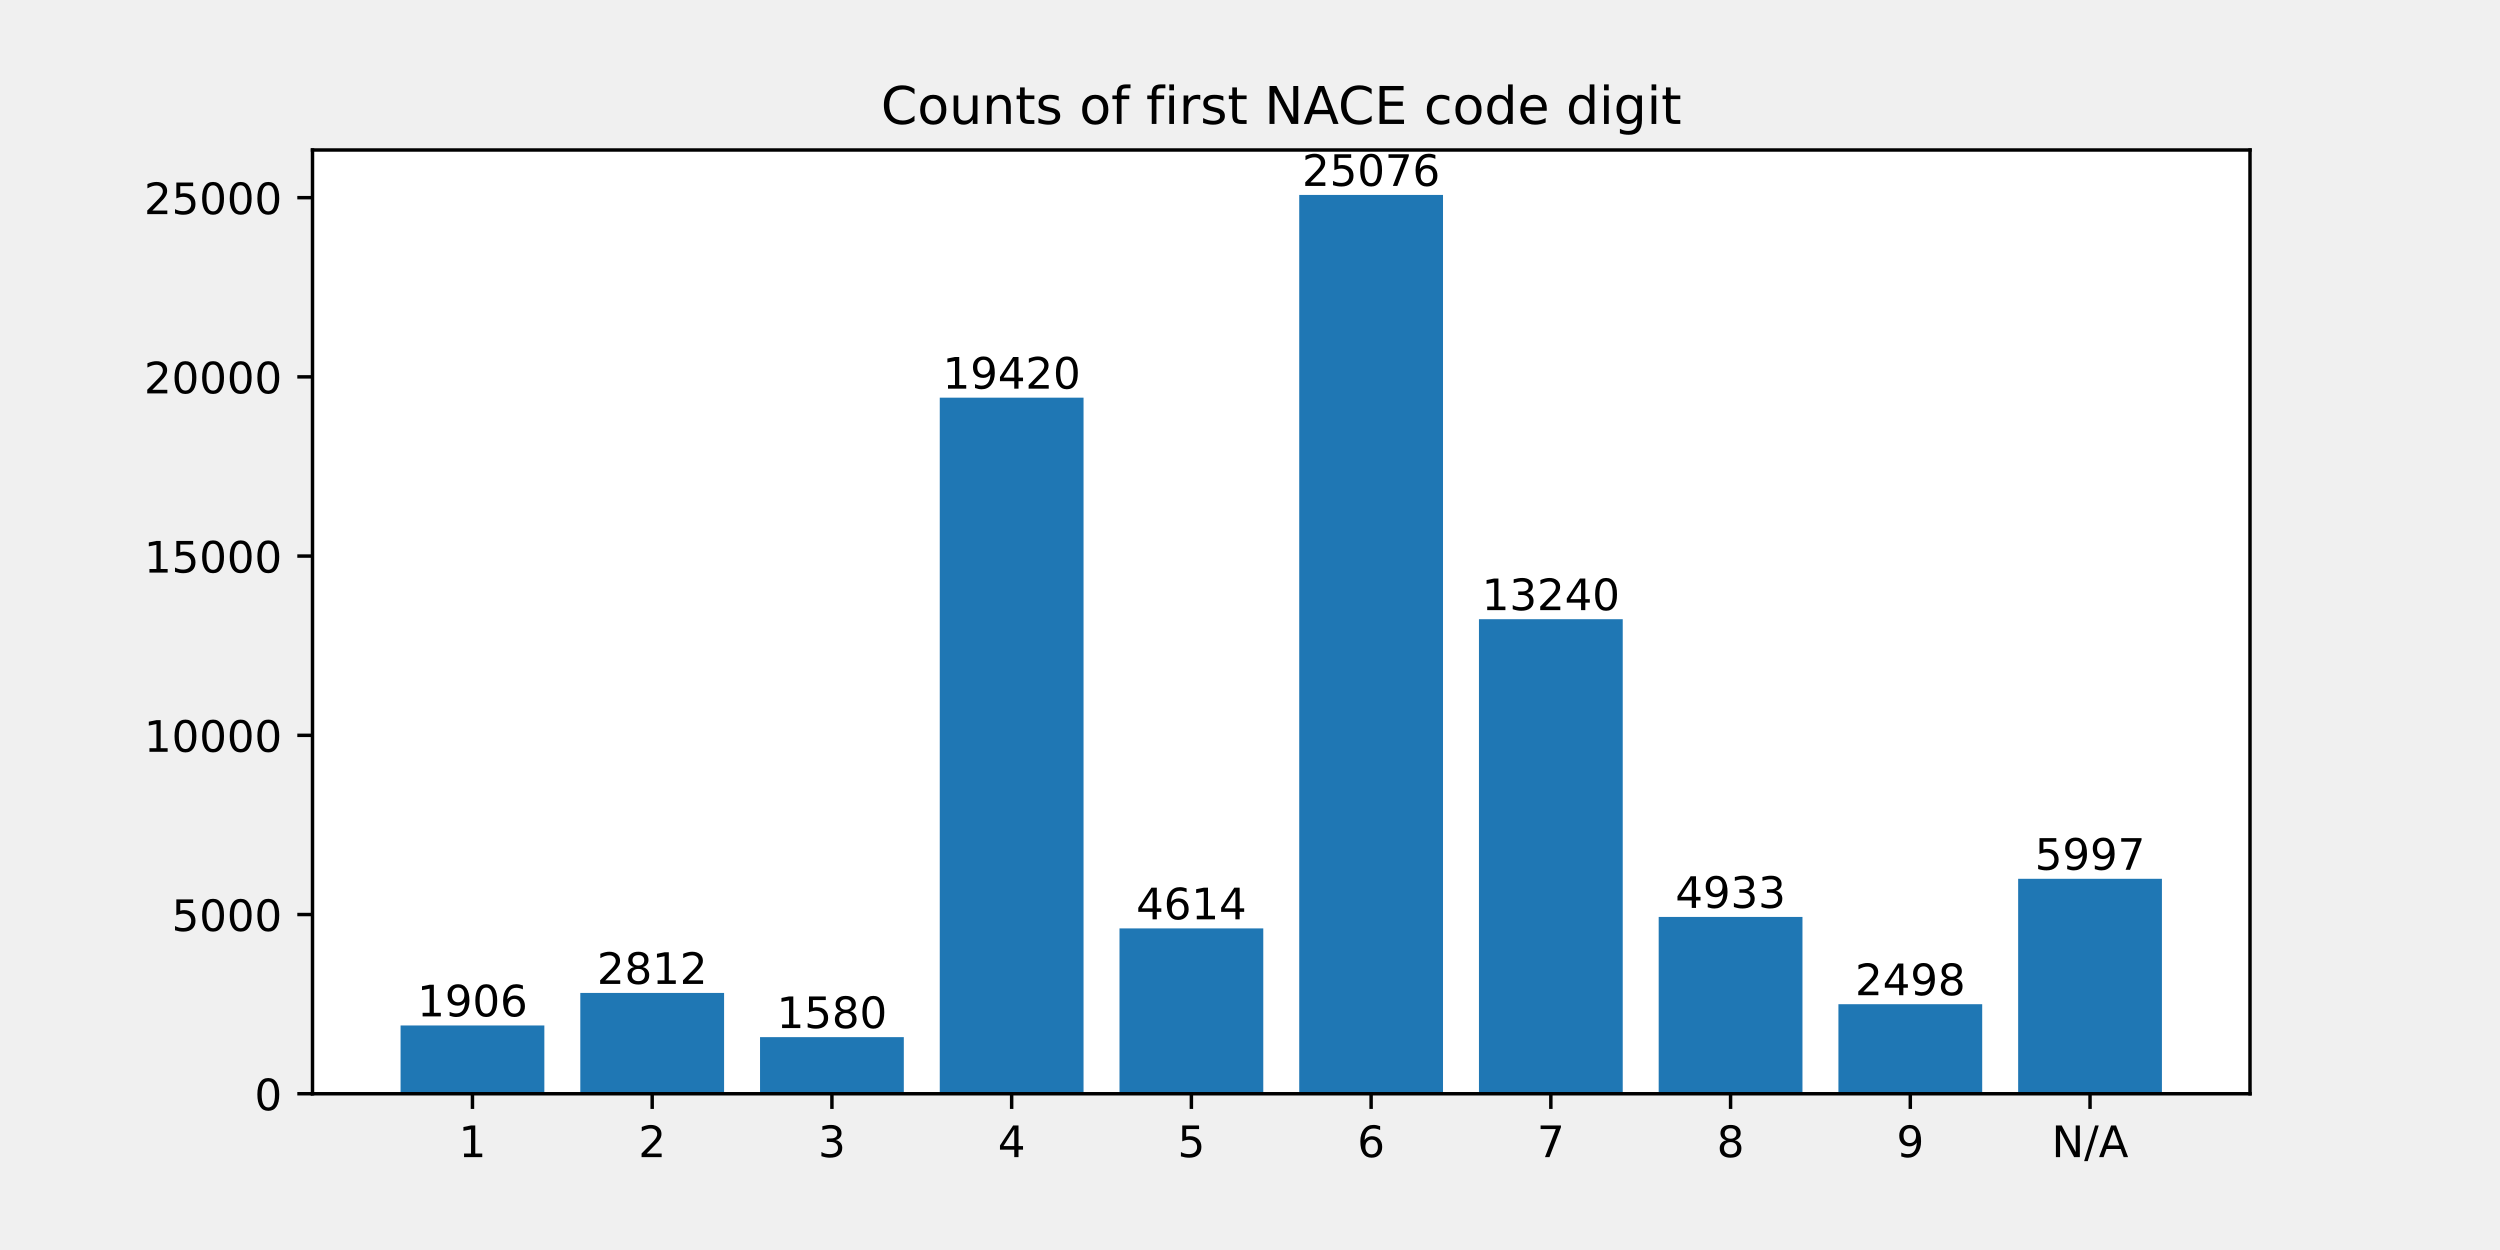
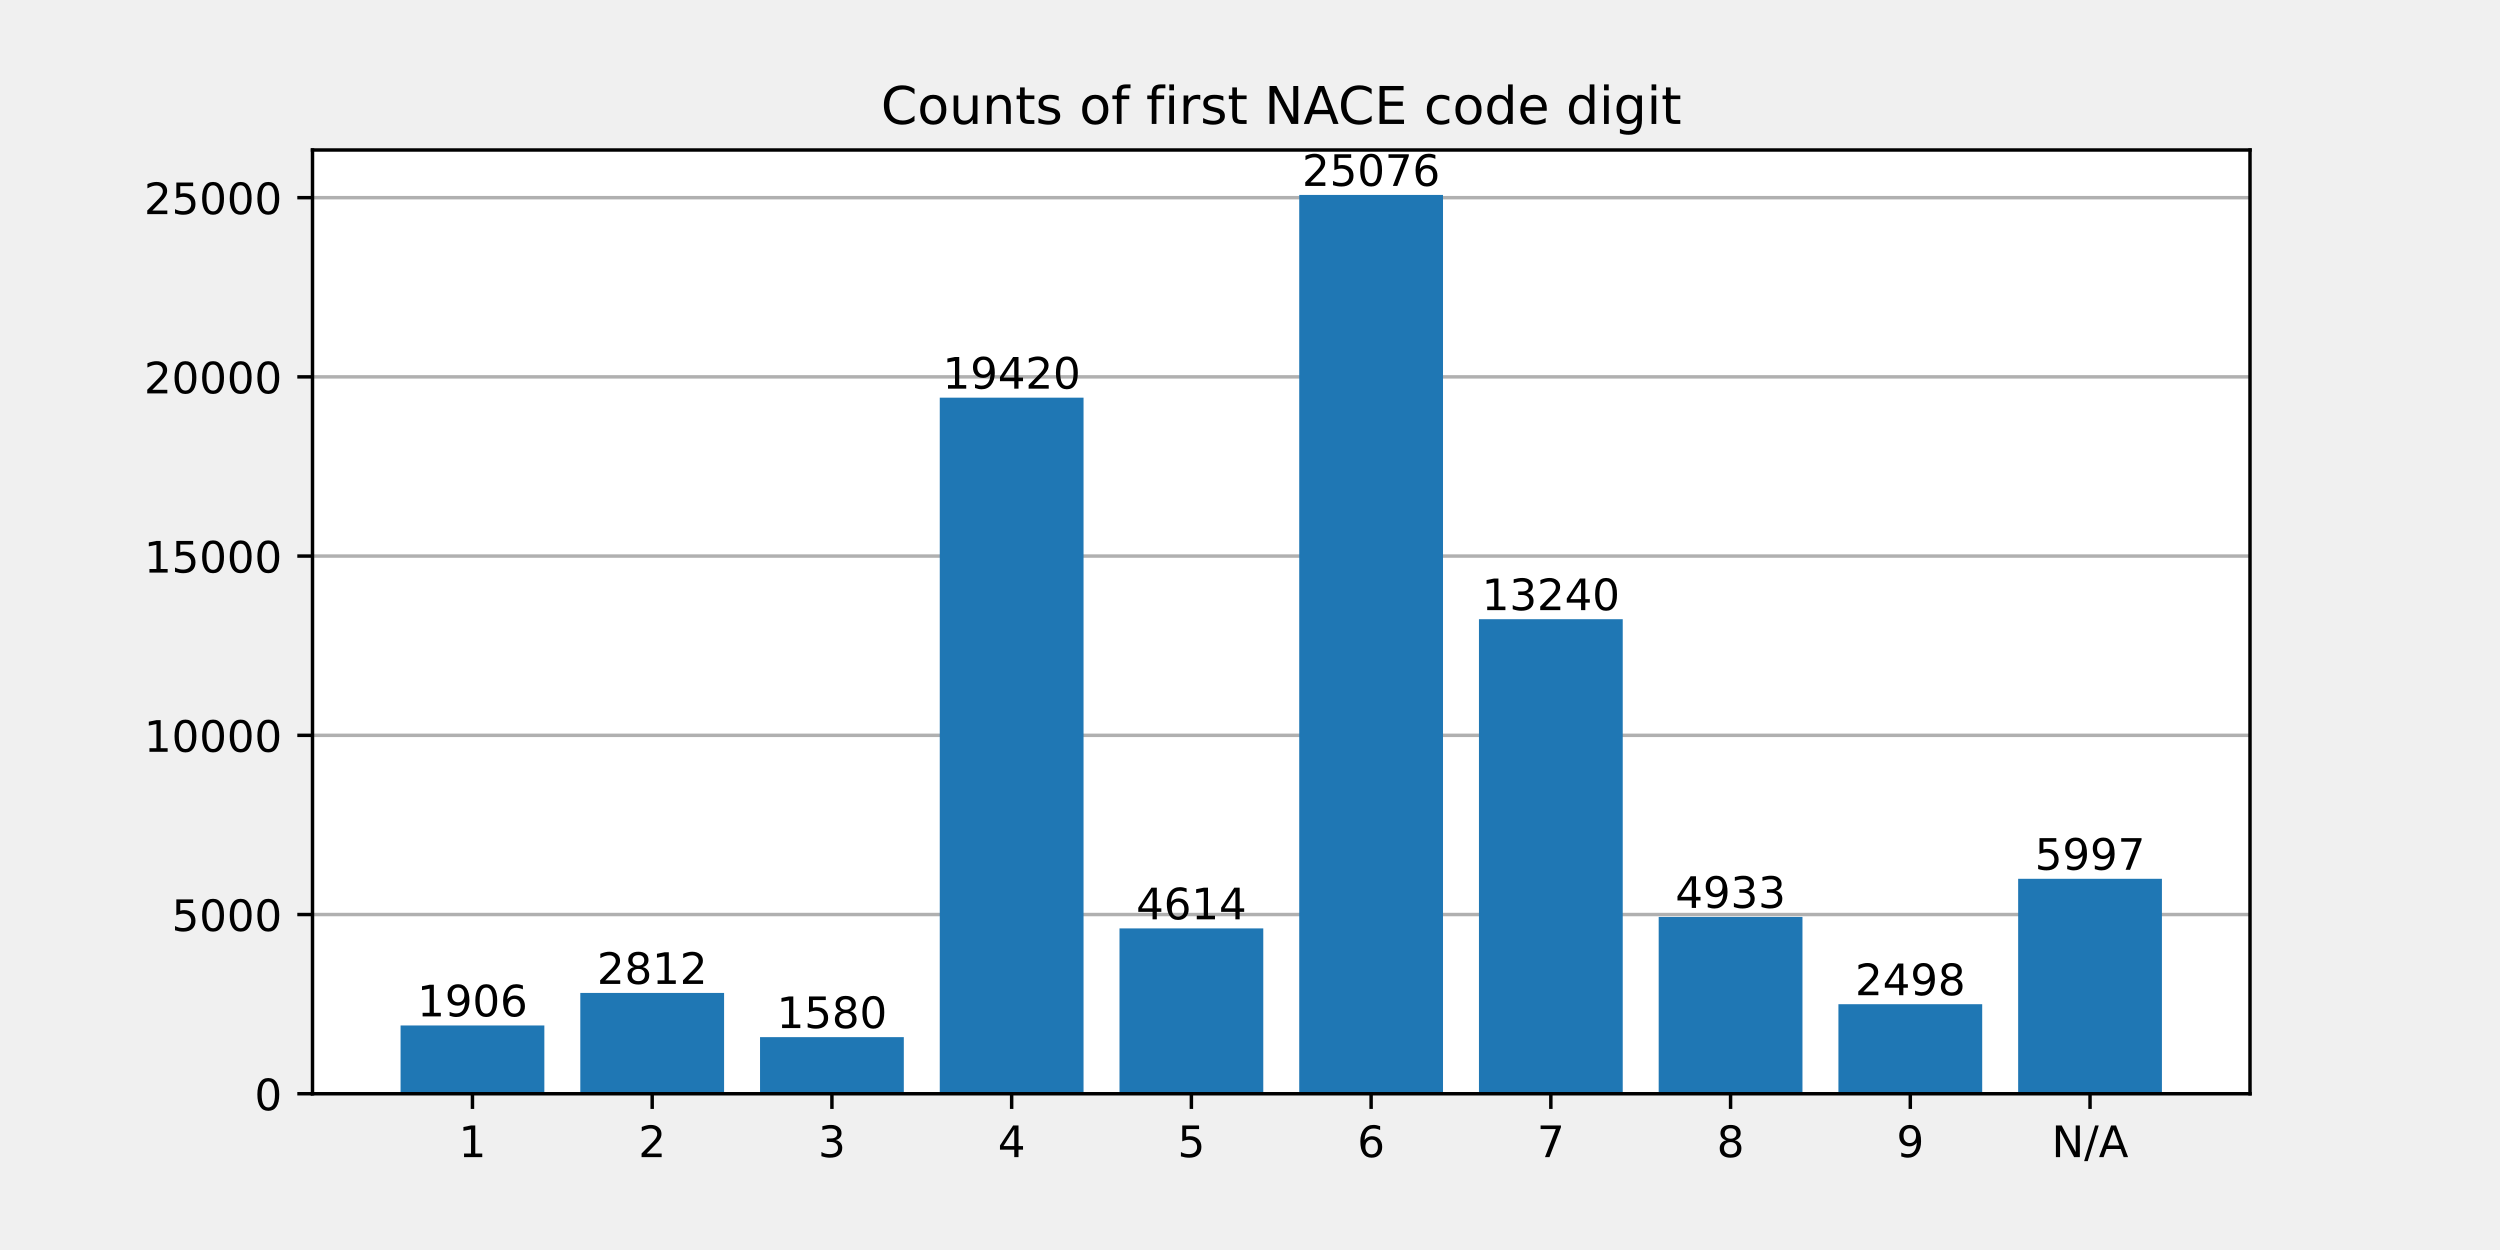
<svg xmlns="http://www.w3.org/2000/svg" xmlns:xlink="http://www.w3.org/1999/xlink" height="288pt" version="1.1" viewBox="0 0 576 288" width="576pt">
  <defs>
    <style type="text/css">*{stroke-linecap:butt;stroke-linejoin:round;}</style>
  </defs>
  <g id="figure_1">
    <g id="patch_1">
      <path d="M 0 288  L 576 288  L 576 0  L 0 0  z " style="fill:none;" />
    </g>
    <g id="axes_1">
      <g id="patch_2">
        <path d="M 72 252  L 518.4 252  L 518.4 34.56  L 72 34.56  z " style="fill:#ffffff;" />
      </g>
-       <g id="patch_3">
-         <path clip-path="url(#pb79d57e930)" d="M 92.291 252  L 125.419 252  L 125.419 236.26  L 92.291 236.26  z " style="fill:#1f77b4;" />
-       </g>
-       <g id="patch_4">
-         <path clip-path="url(#pb79d57e930)" d="M 133.701 252  L 166.829 252  L 166.829 228.778  L 133.701 228.778  z " style="fill:#1f77b4;" />
-       </g>
-       <g id="patch_5">
-         <path clip-path="url(#pb79d57e930)" d="M 175.111 252  L 208.239 252  L 208.239 238.952  L 175.111 238.952  z " style="fill:#1f77b4;" />
-       </g>
-       <g id="patch_6">
-         <path clip-path="url(#pb79d57e930)" d="M 216.521 252  L 249.649 252  L 249.649 91.623  L 216.521 91.623  z " style="fill:#1f77b4;" />
-       </g>
-       <g id="patch_7">
-         <path clip-path="url(#pb79d57e930)" d="M 257.931 252  L 291.059 252  L 291.059 213.896  L 257.931 213.896  z " style="fill:#1f77b4;" />
-       </g>
-       <g id="patch_8">
-         <path clip-path="url(#pb79d57e930)" d="M 299.341 252  L 332.469 252  L 332.469 44.914  L 299.341 44.914  z " style="fill:#1f77b4;" />
-       </g>
-       <g id="patch_9">
-         <path clip-path="url(#pb79d57e930)" d="M 340.751 252  L 373.879 252  L 373.879 142.66  L 340.751 142.66  z " style="fill:#1f77b4;" />
-       </g>
-       <g id="patch_10">
-         <path clip-path="url(#pb79d57e930)" d="M 382.161 252  L 415.289 252  L 415.289 211.262  L 382.161 211.262  z " style="fill:#1f77b4;" />
-       </g>
-       <g id="patch_11">
-         <path clip-path="url(#pb79d57e930)" d="M 423.571 252  L 456.699 252  L 456.699 231.371  L 423.571 231.371  z " style="fill:#1f77b4;" />
-       </g>
-       <g id="patch_12">
-         <path clip-path="url(#pb79d57e930)" d="M 464.981 252  L 498.109 252  L 498.109 202.475  L 464.981 202.475  z " style="fill:#1f77b4;" />
-       </g>
      <g id="matplotlib.axis_1">
        <g id="xtick_1">
          <g id="line2d_1">
            <defs>
-               <path d="M 0 0  L 0 3.5  " id="m681bce1849" style="stroke:#000000;stroke-width:0.8;" />
+               <path d="M 0 0  L 0 3.5  " id="m0a26e22818" style="stroke:#000000;stroke-width:0.8;" />
            </defs>
            <g>
-               <use style="stroke:#000000;stroke-width:0.8;" x="108.855" xlink:href="#m681bce1849" y="252" />
+               <use style="stroke:#000000;stroke-width:0.8;" x="108.855" xlink:href="#m0a26e22818" y="252" />
            </g>
          </g>
          <g id="text_1">
            <g transform="translate(105.6737 266.5984)scale(0.1 -0.1)">
              <defs>
                <path d="M 794 531  L 1825 531  L 1825 4091  L 703 3866  L 703 4441  L 1819 4666  L 2450 4666  L 2450 531  L 3481 531  L 3481 0  L 794 0  L 794 531  z " id="DejaVuSans-31" transform="scale(0.015625)" />
              </defs>
              <use xlink:href="#DejaVuSans-31" />
            </g>
          </g>
        </g>
        <g id="xtick_2">
          <g id="line2d_2">
            <g>
-               <use style="stroke:#000000;stroke-width:0.8;" x="150.265" xlink:href="#m681bce1849" y="252" />
+               <use style="stroke:#000000;stroke-width:0.8;" x="150.265" xlink:href="#m0a26e22818" y="252" />
            </g>
          </g>
          <g id="text_2">
            <g transform="translate(147.0837 266.5984)scale(0.1 -0.1)">
              <defs>
                <path d="M 1228 531  L 3431 531  L 3431 0  L 469 0  L 469 531  Q 828 903 1448 1529  Q 2069 2156 2228 2338  Q 2531 2678 2651 2914  Q 2772 3150 2772 3378  Q 2772 3750 2511 3984  Q 2250 4219 1831 4219  Q 1534 4219 1204 4116  Q 875 4013 500 3803  L 500 4441  Q 881 4594 1212 4672  Q 1544 4750 1819 4750  Q 2544 4750 2975 4387  Q 3406 4025 3406 3419  Q 3406 3131 3298 2873  Q 3191 2616 2906 2266  Q 2828 2175 2409 1742  Q 1991 1309 1228 531  z " id="DejaVuSans-32" transform="scale(0.015625)" />
              </defs>
              <use xlink:href="#DejaVuSans-32" />
            </g>
          </g>
        </g>
        <g id="xtick_3">
          <g id="line2d_3">
            <g>
-               <use style="stroke:#000000;stroke-width:0.8;" x="191.675" xlink:href="#m681bce1849" y="252" />
+               <use style="stroke:#000000;stroke-width:0.8;" x="191.675" xlink:href="#m0a26e22818" y="252" />
            </g>
          </g>
          <g id="text_3">
            <g transform="translate(188.4937 266.5984)scale(0.1 -0.1)">
              <defs>
                <path d="M 2597 2516  Q 3050 2419 3304 2112  Q 3559 1806 3559 1356  Q 3559 666 3084 287  Q 2609 -91 1734 -91  Q 1441 -91 1130 -33  Q 819 25 488 141  L 488 750  Q 750 597 1062 519  Q 1375 441 1716 441  Q 2309 441 2620 675  Q 2931 909 2931 1356  Q 2931 1769 2642 2001  Q 2353 2234 1838 2234  L 1294 2234  L 1294 2753  L 1863 2753  Q 2328 2753 2575 2939  Q 2822 3125 2822 3475  Q 2822 3834 2567 4026  Q 2313 4219 1838 4219  Q 1578 4219 1281 4162  Q 984 4106 628 3988  L 628 4550  Q 988 4650 1302 4700  Q 1616 4750 1894 4750  Q 2613 4750 3031 4423  Q 3450 4097 3450 3541  Q 3450 3153 3228 2886  Q 3006 2619 2597 2516  z " id="DejaVuSans-33" transform="scale(0.015625)" />
              </defs>
              <use xlink:href="#DejaVuSans-33" />
            </g>
          </g>
        </g>
        <g id="xtick_4">
          <g id="line2d_4">
            <g>
-               <use style="stroke:#000000;stroke-width:0.8;" x="233.085" xlink:href="#m681bce1849" y="252" />
+               <use style="stroke:#000000;stroke-width:0.8;" x="233.085" xlink:href="#m0a26e22818" y="252" />
            </g>
          </g>
          <g id="text_4">
            <g transform="translate(229.9037 266.5984)scale(0.1 -0.1)">
              <defs>
                <path d="M 2419 4116  L 825 1625  L 2419 1625  L 2419 4116  z M 2253 4666  L 3047 4666  L 3047 1625  L 3713 1625  L 3713 1100  L 3047 1100  L 3047 0  L 2419 0  L 2419 1100  L 313 1100  L 313 1709  L 2253 4666  z " id="DejaVuSans-34" transform="scale(0.015625)" />
              </defs>
              <use xlink:href="#DejaVuSans-34" />
            </g>
          </g>
        </g>
        <g id="xtick_5">
          <g id="line2d_5">
            <g>
-               <use style="stroke:#000000;stroke-width:0.8;" x="274.495" xlink:href="#m681bce1849" y="252" />
+               <use style="stroke:#000000;stroke-width:0.8;" x="274.495" xlink:href="#m0a26e22818" y="252" />
            </g>
          </g>
          <g id="text_5">
            <g transform="translate(271.3137 266.5984)scale(0.1 -0.1)">
              <defs>
                <path d="M 691 4666  L 3169 4666  L 3169 4134  L 1269 4134  L 1269 2991  Q 1406 3038 1543 3061  Q 1681 3084 1819 3084  Q 2600 3084 3056 2656  Q 3513 2228 3513 1497  Q 3513 744 3044 326  Q 2575 -91 1722 -91  Q 1428 -91 1123 -41  Q 819 9 494 109  L 494 744  Q 775 591 1075 516  Q 1375 441 1709 441  Q 2250 441 2565 725  Q 2881 1009 2881 1497  Q 2881 1984 2565 2268  Q 2250 2553 1709 2553  Q 1456 2553 1204 2497  Q 953 2441 691 2322  L 691 4666  z " id="DejaVuSans-35" transform="scale(0.015625)" />
              </defs>
              <use xlink:href="#DejaVuSans-35" />
            </g>
          </g>
        </g>
        <g id="xtick_6">
          <g id="line2d_6">
            <g>
-               <use style="stroke:#000000;stroke-width:0.8;" x="315.905" xlink:href="#m681bce1849" y="252" />
+               <use style="stroke:#000000;stroke-width:0.8;" x="315.905" xlink:href="#m0a26e22818" y="252" />
            </g>
          </g>
          <g id="text_6">
            <g transform="translate(312.7238 266.5984)scale(0.1 -0.1)">
              <defs>
                <path d="M 2113 2584  Q 1688 2584 1439 2293  Q 1191 2003 1191 1497  Q 1191 994 1439 701  Q 1688 409 2113 409  Q 2538 409 2786 701  Q 3034 994 3034 1497  Q 3034 2003 2786 2293  Q 2538 2584 2113 2584  z M 3366 4563  L 3366 3988  Q 3128 4100 2886 4159  Q 2644 4219 2406 4219  Q 1781 4219 1451 3797  Q 1122 3375 1075 2522  Q 1259 2794 1537 2939  Q 1816 3084 2150 3084  Q 2853 3084 3261 2657  Q 3669 2231 3669 1497  Q 3669 778 3244 343  Q 2819 -91 2113 -91  Q 1303 -91 875 529  Q 447 1150 447 2328  Q 447 3434 972 4092  Q 1497 4750 2381 4750  Q 2619 4750 2861 4703  Q 3103 4656 3366 4563  z " id="DejaVuSans-36" transform="scale(0.015625)" />
              </defs>
              <use xlink:href="#DejaVuSans-36" />
            </g>
          </g>
        </g>
        <g id="xtick_7">
          <g id="line2d_7">
            <g>
-               <use style="stroke:#000000;stroke-width:0.8;" x="357.315" xlink:href="#m681bce1849" y="252" />
+               <use style="stroke:#000000;stroke-width:0.8;" x="357.315" xlink:href="#m0a26e22818" y="252" />
            </g>
          </g>
          <g id="text_7">
            <g transform="translate(354.1338 266.5984)scale(0.1 -0.1)">
              <defs>
                <path d="M 525 4666  L 3525 4666  L 3525 4397  L 1831 0  L 1172 0  L 2766 4134  L 525 4134  L 525 4666  z " id="DejaVuSans-37" transform="scale(0.015625)" />
              </defs>
              <use xlink:href="#DejaVuSans-37" />
            </g>
          </g>
        </g>
        <g id="xtick_8">
          <g id="line2d_8">
            <g>
-               <use style="stroke:#000000;stroke-width:0.8;" x="398.725" xlink:href="#m681bce1849" y="252" />
+               <use style="stroke:#000000;stroke-width:0.8;" x="398.725" xlink:href="#m0a26e22818" y="252" />
            </g>
          </g>
          <g id="text_8">
            <g transform="translate(395.5438 266.5984)scale(0.1 -0.1)">
              <defs>
                <path d="M 2034 2216  Q 1584 2216 1326 1975  Q 1069 1734 1069 1313  Q 1069 891 1326 650  Q 1584 409 2034 409  Q 2484 409 2743 651  Q 3003 894 3003 1313  Q 3003 1734 2745 1975  Q 2488 2216 2034 2216  z M 1403 2484  Q 997 2584 770 2862  Q 544 3141 544 3541  Q 544 4100 942 4425  Q 1341 4750 2034 4750  Q 2731 4750 3128 4425  Q 3525 4100 3525 3541  Q 3525 3141 3298 2862  Q 3072 2584 2669 2484  Q 3125 2378 3379 2068  Q 3634 1759 3634 1313  Q 3634 634 3220 271  Q 2806 -91 2034 -91  Q 1263 -91 848 271  Q 434 634 434 1313  Q 434 1759 690 2068  Q 947 2378 1403 2484  z M 1172 3481  Q 1172 3119 1398 2916  Q 1625 2713 2034 2713  Q 2441 2713 2670 2916  Q 2900 3119 2900 3481  Q 2900 3844 2670 4047  Q 2441 4250 2034 4250  Q 1625 4250 1398 4047  Q 1172 3844 1172 3481  z " id="DejaVuSans-38" transform="scale(0.015625)" />
              </defs>
              <use xlink:href="#DejaVuSans-38" />
            </g>
          </g>
        </g>
        <g id="xtick_9">
          <g id="line2d_9">
            <g>
-               <use style="stroke:#000000;stroke-width:0.8;" x="440.135" xlink:href="#m681bce1849" y="252" />
+               <use style="stroke:#000000;stroke-width:0.8;" x="440.135" xlink:href="#m0a26e22818" y="252" />
            </g>
          </g>
          <g id="text_9">
            <g transform="translate(436.9538 266.5984)scale(0.1 -0.1)">
              <defs>
                <path d="M 703 97  L 703 672  Q 941 559 1184 500  Q 1428 441 1663 441  Q 2288 441 2617 861  Q 2947 1281 2994 2138  Q 2813 1869 2534 1725  Q 2256 1581 1919 1581  Q 1219 1581 811 2004  Q 403 2428 403 3163  Q 403 3881 828 4315  Q 1253 4750 1959 4750  Q 2769 4750 3195 4129  Q 3622 3509 3622 2328  Q 3622 1225 3098 567  Q 2575 -91 1691 -91  Q 1453 -91 1209 -44  Q 966 3 703 97  z M 1959 2075  Q 2384 2075 2632 2365  Q 2881 2656 2881 3163  Q 2881 3666 2632 3958  Q 2384 4250 1959 4250  Q 1534 4250 1286 3958  Q 1038 3666 1038 3163  Q 1038 2656 1286 2365  Q 1534 2075 1959 2075  z " id="DejaVuSans-39" transform="scale(0.015625)" />
              </defs>
              <use xlink:href="#DejaVuSans-39" />
            </g>
          </g>
        </g>
        <g id="xtick_10">
          <g id="line2d_10">
            <g>
-               <use style="stroke:#000000;stroke-width:0.8;" x="481.545" xlink:href="#m681bce1849" y="252" />
+               <use style="stroke:#000000;stroke-width:0.8;" x="481.545" xlink:href="#m0a26e22818" y="252" />
            </g>
          </g>
          <g id="text_10">
            <g transform="translate(472.6998 266.5984)scale(0.1 -0.1)">
              <defs>
                <path d="M 628 4666  L 1478 4666  L 3547 763  L 3547 4666  L 4159 4666  L 4159 0  L 3309 0  L 1241 3903  L 1241 0  L 628 0  L 628 4666  z " id="DejaVuSans-4e" transform="scale(0.015625)" />
                <path d="M 1625 4666  L 2156 4666  L 531 -594  L 0 -594  L 1625 4666  z " id="DejaVuSans-2f" transform="scale(0.015625)" />
                <path d="M 2188 4044  L 1331 1722  L 3047 1722  L 2188 4044  z M 1831 4666  L 2547 4666  L 4325 0  L 3669 0  L 3244 1197  L 1141 1197  L 716 0  L 50 0  L 1831 4666  z " id="DejaVuSans-41" transform="scale(0.015625)" />
              </defs>
              <use xlink:href="#DejaVuSans-4e" />
              <use x="74.805" xlink:href="#DejaVuSans-2f" />
              <use x="108.496" xlink:href="#DejaVuSans-41" />
            </g>
          </g>
        </g>
      </g>
      <g id="matplotlib.axis_2">
        <g id="ytick_1">
          <g id="line2d_11">
+             <path clip-path="url(#pcfe6aa4c6b)" d="M 72 252  L 518.4 252  " style="fill:none;stroke:#b0b0b0;stroke-linecap:square;stroke-width:0.8;" />
+           </g>
+           <g id="line2d_12">
            <defs>
-               <path d="M 0 0  L -3.5 0  " id="me8320f91fb" style="stroke:#000000;stroke-width:0.8;" />
+               <path d="M 0 0  L -3.5 0  " id="m739f481c3b" style="stroke:#000000;stroke-width:0.8;" />
            </defs>
            <g>
-               <use style="stroke:#000000;stroke-width:0.8;" x="72" xlink:href="#me8320f91fb" y="252" />
+               <use style="stroke:#000000;stroke-width:0.8;" x="72" xlink:href="#m739f481c3b" y="252" />
            </g>
          </g>
          <g id="text_11">
            <g transform="translate(58.6375 255.7992)scale(0.1 -0.1)">
              <defs>
                <path d="M 2034 4250  Q 1547 4250 1301 3770  Q 1056 3291 1056 2328  Q 1056 1369 1301 889  Q 1547 409 2034 409  Q 2525 409 2770 889  Q 3016 1369 3016 2328  Q 3016 3291 2770 3770  Q 2525 4250 2034 4250  z M 2034 4750  Q 2819 4750 3233 4129  Q 3647 3509 3647 2328  Q 3647 1150 3233 529  Q 2819 -91 2034 -91  Q 1250 -91 836 529  Q 422 1150 422 2328  Q 422 3509 836 4129  Q 1250 4750 2034 4750  z " id="DejaVuSans-30" transform="scale(0.015625)" />
              </defs>
              <use xlink:href="#DejaVuSans-30" />
            </g>
          </g>
        </g>
        <g id="ytick_2">
-           <g id="line2d_12">
-             <g>
-               <use style="stroke:#000000;stroke-width:0.8;" x="72" xlink:href="#me8320f91fb" y="210.708" />
+           <g id="line2d_13">
+             <path clip-path="url(#pcfe6aa4c6b)" d="M 72 210.708  L 518.4 210.708  " style="fill:none;stroke:#b0b0b0;stroke-linecap:square;stroke-width:0.8;" />
+           </g>
+           <g id="line2d_14">
+             <g>
+               <use style="stroke:#000000;stroke-width:0.8;" x="72" xlink:href="#m739f481c3b" y="210.708" />
            </g>
          </g>
          <g id="text_12">
            <g transform="translate(39.55 214.5076)scale(0.1 -0.1)">
              <use xlink:href="#DejaVuSans-35" />
              <use x="63.623" xlink:href="#DejaVuSans-30" />
              <use x="127.246" xlink:href="#DejaVuSans-30" />
              <use x="190.869" xlink:href="#DejaVuSans-30" />
            </g>
          </g>
        </g>
        <g id="ytick_3">
-           <g id="line2d_13">
-             <g>
-               <use style="stroke:#000000;stroke-width:0.8;" x="72" xlink:href="#me8320f91fb" y="169.417" />
+           <g id="line2d_15">
+             <path clip-path="url(#pcfe6aa4c6b)" d="M 72 169.417  L 518.4 169.417  " style="fill:none;stroke:#b0b0b0;stroke-linecap:square;stroke-width:0.8;" />
+           </g>
+           <g id="line2d_16">
+             <g>
+               <use style="stroke:#000000;stroke-width:0.8;" x="72" xlink:href="#m739f481c3b" y="169.417" />
            </g>
          </g>
          <g id="text_13">
            <g transform="translate(33.1875 173.216)scale(0.1 -0.1)">
              <use xlink:href="#DejaVuSans-31" />
              <use x="63.623" xlink:href="#DejaVuSans-30" />
              <use x="127.246" xlink:href="#DejaVuSans-30" />
              <use x="190.869" xlink:href="#DejaVuSans-30" />
              <use x="254.492" xlink:href="#DejaVuSans-30" />
            </g>
          </g>
        </g>
        <g id="ytick_4">
-           <g id="line2d_14">
-             <g>
-               <use style="stroke:#000000;stroke-width:0.8;" x="72" xlink:href="#me8320f91fb" y="128.125" />
+           <g id="line2d_17">
+             <path clip-path="url(#pcfe6aa4c6b)" d="M 72 128.125  L 518.4 128.125  " style="fill:none;stroke:#b0b0b0;stroke-linecap:square;stroke-width:0.8;" />
+           </g>
+           <g id="line2d_18">
+             <g>
+               <use style="stroke:#000000;stroke-width:0.8;" x="72" xlink:href="#m739f481c3b" y="128.125" />
            </g>
          </g>
          <g id="text_14">
            <g transform="translate(33.1875 131.9244)scale(0.1 -0.1)">
              <use xlink:href="#DejaVuSans-31" />
              <use x="63.623" xlink:href="#DejaVuSans-35" />
              <use x="127.246" xlink:href="#DejaVuSans-30" />
              <use x="190.869" xlink:href="#DejaVuSans-30" />
              <use x="254.492" xlink:href="#DejaVuSans-30" />
            </g>
          </g>
        </g>
        <g id="ytick_5">
-           <g id="line2d_15">
-             <g>
-               <use style="stroke:#000000;stroke-width:0.8;" x="72" xlink:href="#me8320f91fb" y="86.834" />
+           <g id="line2d_19">
+             <path clip-path="url(#pcfe6aa4c6b)" d="M 72 86.834  L 518.4 86.834  " style="fill:none;stroke:#b0b0b0;stroke-linecap:square;stroke-width:0.8;" />
+           </g>
+           <g id="line2d_20">
+             <g>
+               <use style="stroke:#000000;stroke-width:0.8;" x="72" xlink:href="#m739f481c3b" y="86.834" />
            </g>
          </g>
          <g id="text_15">
            <g transform="translate(33.1875 90.63275)scale(0.1 -0.1)">
              <use xlink:href="#DejaVuSans-32" />
              <use x="63.623" xlink:href="#DejaVuSans-30" />
              <use x="127.246" xlink:href="#DejaVuSans-30" />
              <use x="190.869" xlink:href="#DejaVuSans-30" />
              <use x="254.492" xlink:href="#DejaVuSans-30" />
            </g>
          </g>
        </g>
        <g id="ytick_6">
-           <g id="line2d_16">
-             <g>
-               <use style="stroke:#000000;stroke-width:0.8;" x="72" xlink:href="#me8320f91fb" y="45.542" />
+           <g id="line2d_21">
+             <path clip-path="url(#pcfe6aa4c6b)" d="M 72 45.542  L 518.4 45.542  " style="fill:none;stroke:#b0b0b0;stroke-linecap:square;stroke-width:0.8;" />
+           </g>
+           <g id="line2d_22">
+             <g>
+               <use style="stroke:#000000;stroke-width:0.8;" x="72" xlink:href="#m739f481c3b" y="45.542" />
            </g>
          </g>
          <g id="text_16">
            <g transform="translate(33.1875 49.34114)scale(0.1 -0.1)">
              <use xlink:href="#DejaVuSans-32" />
              <use x="63.623" xlink:href="#DejaVuSans-35" />
              <use x="127.246" xlink:href="#DejaVuSans-30" />
              <use x="190.869" xlink:href="#DejaVuSans-30" />
              <use x="254.492" xlink:href="#DejaVuSans-30" />
            </g>
          </g>
        </g>
+       </g>
+       <g id="patch_3">
+         <path clip-path="url(#pcfe6aa4c6b)" d="M 92.291 252  L 125.419 252  L 125.419 236.26  L 92.291 236.26  z " style="fill:#1f77b4;" />
+       </g>
+       <g id="patch_4">
+         <path clip-path="url(#pcfe6aa4c6b)" d="M 133.701 252  L 166.829 252  L 166.829 228.778  L 133.701 228.778  z " style="fill:#1f77b4;" />
+       </g>
+       <g id="patch_5">
+         <path clip-path="url(#pcfe6aa4c6b)" d="M 175.111 252  L 208.239 252  L 208.239 238.952  L 175.111 238.952  z " style="fill:#1f77b4;" />
+       </g>
+       <g id="patch_6">
+         <path clip-path="url(#pcfe6aa4c6b)" d="M 216.521 252  L 249.649 252  L 249.649 91.623  L 216.521 91.623  z " style="fill:#1f77b4;" />
+       </g>
+       <g id="patch_7">
+         <path clip-path="url(#pcfe6aa4c6b)" d="M 257.931 252  L 291.059 252  L 291.059 213.896  L 257.931 213.896  z " style="fill:#1f77b4;" />
+       </g>
+       <g id="patch_8">
+         <path clip-path="url(#pcfe6aa4c6b)" d="M 299.341 252  L 332.469 252  L 332.469 44.914  L 299.341 44.914  z " style="fill:#1f77b4;" />
+       </g>
+       <g id="patch_9">
+         <path clip-path="url(#pcfe6aa4c6b)" d="M 340.751 252  L 373.879 252  L 373.879 142.66  L 340.751 142.66  z " style="fill:#1f77b4;" />
+       </g>
+       <g id="patch_10">
+         <path clip-path="url(#pcfe6aa4c6b)" d="M 382.161 252  L 415.289 252  L 415.289 211.262  L 382.161 211.262  z " style="fill:#1f77b4;" />
+       </g>
+       <g id="patch_11">
+         <path clip-path="url(#pcfe6aa4c6b)" d="M 423.571 252  L 456.699 252  L 456.699 231.371  L 423.571 231.371  z " style="fill:#1f77b4;" />
+       </g>
+       <g id="patch_12">
+         <path clip-path="url(#pcfe6aa4c6b)" d="M 464.981 252  L 498.109 252  L 498.109 202.475  L 464.981 202.475  z " style="fill:#1f77b4;" />
      </g>
      <g id="patch_13">
        <path d="M 72 252  L 72 34.56  " style="fill:none;stroke:#000000;stroke-linecap:square;stroke-linejoin:miter;stroke-width:0.8;" />
      </g>
      <g id="patch_14">
        <path d="M 518.4 252  L 518.4 34.56  " style="fill:none;stroke:#000000;stroke-linecap:square;stroke-linejoin:miter;stroke-width:0.8;" />
      </g>
      <g id="patch_15">
        <path d="M 72 252  L 518.4 252  " style="fill:none;stroke:#000000;stroke-linecap:square;stroke-linejoin:miter;stroke-width:0.8;" />
      </g>
      <g id="patch_16">
        <path d="M 72 34.56  L 518.4 34.56  " style="fill:none;stroke:#000000;stroke-linecap:square;stroke-linejoin:miter;stroke-width:0.8;" />
      </g>
      <g id="text_17">
        <g transform="translate(96.12992 234.1799)scale(0.1 -0.1)">
          <use xlink:href="#DejaVuSans-31" />
          <use x="63.623" xlink:href="#DejaVuSans-39" />
          <use x="127.246" xlink:href="#DejaVuSans-30" />
          <use x="190.869" xlink:href="#DejaVuSans-36" />
        </g>
      </g>
      <g id="text_18">
        <g transform="translate(137.5399 226.6979)scale(0.1 -0.1)">
          <use xlink:href="#DejaVuSans-32" />
          <use x="63.623" xlink:href="#DejaVuSans-38" />
          <use x="127.246" xlink:href="#DejaVuSans-31" />
          <use x="190.869" xlink:href="#DejaVuSans-32" />
        </g>
      </g>
      <g id="text_19">
        <g transform="translate(178.95 236.8722)scale(0.1 -0.1)">
          <use xlink:href="#DejaVuSans-31" />
          <use x="63.623" xlink:href="#DejaVuSans-35" />
          <use x="127.246" xlink:href="#DejaVuSans-38" />
          <use x="190.869" xlink:href="#DejaVuSans-30" />
        </g>
      </g>
      <g id="text_20">
        <g transform="translate(217.1787 89.54367)scale(0.1 -0.1)">
          <use xlink:href="#DejaVuSans-31" />
          <use x="63.623" xlink:href="#DejaVuSans-39" />
          <use x="127.246" xlink:href="#DejaVuSans-34" />
          <use x="190.869" xlink:href="#DejaVuSans-32" />
          <use x="254.492" xlink:href="#DejaVuSans-30" />
        </g>
      </g>
      <g id="text_21">
        <g transform="translate(261.77 211.8164)scale(0.1 -0.1)">
          <use xlink:href="#DejaVuSans-34" />
          <use x="63.623" xlink:href="#DejaVuSans-36" />
          <use x="127.246" xlink:href="#DejaVuSans-31" />
          <use x="190.869" xlink:href="#DejaVuSans-34" />
        </g>
      </g>
      <g id="text_22">
        <g transform="translate(299.9988 42.8346)scale(0.1 -0.1)">
          <use xlink:href="#DejaVuSans-32" />
          <use x="63.623" xlink:href="#DejaVuSans-35" />
          <use x="127.246" xlink:href="#DejaVuSans-30" />
          <use x="190.869" xlink:href="#DejaVuSans-37" />
          <use x="254.492" xlink:href="#DejaVuSans-36" />
        </g>
      </g>
      <g id="text_23">
        <g transform="translate(341.4088 140.5801)scale(0.1 -0.1)">
          <use xlink:href="#DejaVuSans-31" />
          <use x="63.623" xlink:href="#DejaVuSans-33" />
          <use x="127.246" xlink:href="#DejaVuSans-32" />
          <use x="190.869" xlink:href="#DejaVuSans-34" />
          <use x="254.492" xlink:href="#DejaVuSans-30" />
        </g>
      </g>
      <g id="text_24">
        <g transform="translate(386 209.182)scale(0.1 -0.1)">
          <use xlink:href="#DejaVuSans-34" />
          <use x="63.623" xlink:href="#DejaVuSans-39" />
          <use x="127.246" xlink:href="#DejaVuSans-33" />
          <use x="190.869" xlink:href="#DejaVuSans-33" />
        </g>
      </g>
      <g id="text_25">
        <g transform="translate(427.4101 229.291)scale(0.1 -0.1)">
          <use xlink:href="#DejaVuSans-32" />
          <use x="63.623" xlink:href="#DejaVuSans-34" />
          <use x="127.246" xlink:href="#DejaVuSans-39" />
          <use x="190.869" xlink:href="#DejaVuSans-38" />
        </g>
      </g>
      <g id="text_26">
        <g transform="translate(468.8201 200.3951)scale(0.1 -0.1)">
          <use xlink:href="#DejaVuSans-35" />
          <use x="63.623" xlink:href="#DejaVuSans-39" />
          <use x="127.246" xlink:href="#DejaVuSans-39" />
          <use x="190.869" xlink:href="#DejaVuSans-37" />
        </g>
      </g>
      <g id="text_27">
        <g transform="translate(202.9706 28.56)scale(0.12 -0.12)">
          <defs>
            <path d="M 4122 4306  L 4122 3641  Q 3803 3938 3442 4084  Q 3081 4231 2675 4231  Q 1875 4231 1450 3742  Q 1025 3253 1025 2328  Q 1025 1406 1450 917  Q 1875 428 2675 428  Q 3081 428 3442 575  Q 3803 722 4122 1019  L 4122 359  Q 3791 134 3420 21  Q 3050 -91 2638 -91  Q 1578 -91 968 557  Q 359 1206 359 2328  Q 359 3453 968 4101  Q 1578 4750 2638 4750  Q 3056 4750 3426 4639  Q 3797 4528 4122 4306  z " id="DejaVuSans-43" transform="scale(0.015625)" />
            <path d="M 1959 3097  Q 1497 3097 1228 2736  Q 959 2375 959 1747  Q 959 1119 1226 758  Q 1494 397 1959 397  Q 2419 397 2687 759  Q 2956 1122 2956 1747  Q 2956 2369 2687 2733  Q 2419 3097 1959 3097  z M 1959 3584  Q 2709 3584 3137 3096  Q 3566 2609 3566 1747  Q 3566 888 3137 398  Q 2709 -91 1959 -91  Q 1206 -91 779 398  Q 353 888 353 1747  Q 353 2609 779 3096  Q 1206 3584 1959 3584  z " id="DejaVuSans-6f" transform="scale(0.015625)" />
            <path d="M 544 1381  L 544 3500  L 1119 3500  L 1119 1403  Q 1119 906 1312 657  Q 1506 409 1894 409  Q 2359 409 2629 706  Q 2900 1003 2900 1516  L 2900 3500  L 3475 3500  L 3475 0  L 2900 0  L 2900 538  Q 2691 219 2414 64  Q 2138 -91 1772 -91  Q 1169 -91 856 284  Q 544 659 544 1381  z M 1991 3584  L 1991 3584  z " id="DejaVuSans-75" transform="scale(0.015625)" />
            <path d="M 3513 2113  L 3513 0  L 2938 0  L 2938 2094  Q 2938 2591 2744 2837  Q 2550 3084 2163 3084  Q 1697 3084 1428 2787  Q 1159 2491 1159 1978  L 1159 0  L 581 0  L 581 3500  L 1159 3500  L 1159 2956  Q 1366 3272 1645 3428  Q 1925 3584 2291 3584  Q 2894 3584 3203 3211  Q 3513 2838 3513 2113  z " id="DejaVuSans-6e" transform="scale(0.015625)" />
            <path d="M 1172 4494  L 1172 3500  L 2356 3500  L 2356 3053  L 1172 3053  L 1172 1153  Q 1172 725 1289 603  Q 1406 481 1766 481  L 2356 481  L 2356 0  L 1766 0  Q 1100 0 847 248  Q 594 497 594 1153  L 594 3053  L 172 3053  L 172 3500  L 594 3500  L 594 4494  L 1172 4494  z " id="DejaVuSans-74" transform="scale(0.015625)" />
            <path d="M 2834 3397  L 2834 2853  Q 2591 2978 2328 3040  Q 2066 3103 1784 3103  Q 1356 3103 1142 2972  Q 928 2841 928 2578  Q 928 2378 1081 2264  Q 1234 2150 1697 2047  L 1894 2003  Q 2506 1872 2764 1633  Q 3022 1394 3022 966  Q 3022 478 2636 193  Q 2250 -91 1575 -91  Q 1294 -91 989 -36  Q 684 19 347 128  L 347 722  Q 666 556 975 473  Q 1284 391 1588 391  Q 1994 391 2212 530  Q 2431 669 2431 922  Q 2431 1156 2273 1281  Q 2116 1406 1581 1522  L 1381 1569  Q 847 1681 609 1914  Q 372 2147 372 2553  Q 372 3047 722 3315  Q 1072 3584 1716 3584  Q 2034 3584 2315 3537  Q 2597 3491 2834 3397  z " id="DejaVuSans-73" transform="scale(0.015625)" />
            <path id="DejaVuSans-20" transform="scale(0.015625)" />
            <path d="M 2375 4863  L 2375 4384  L 1825 4384  Q 1516 4384 1395 4259  Q 1275 4134 1275 3809  L 1275 3500  L 2222 3500  L 2222 3053  L 1275 3053  L 1275 0  L 697 0  L 697 3053  L 147 3053  L 147 3500  L 697 3500  L 697 3744  Q 697 4328 969 4595  Q 1241 4863 1831 4863  L 2375 4863  z " id="DejaVuSans-66" transform="scale(0.015625)" />
            <path d="M 603 3500  L 1178 3500  L 1178 0  L 603 0  L 603 3500  z M 603 4863  L 1178 4863  L 1178 4134  L 603 4134  L 603 4863  z " id="DejaVuSans-69" transform="scale(0.015625)" />
            <path d="M 2631 2963  Q 2534 3019 2420 3045  Q 2306 3072 2169 3072  Q 1681 3072 1420 2755  Q 1159 2438 1159 1844  L 1159 0  L 581 0  L 581 3500  L 1159 3500  L 1159 2956  Q 1341 3275 1631 3429  Q 1922 3584 2338 3584  Q 2397 3584 2469 3576  Q 2541 3569 2628 3553  L 2631 2963  z " id="DejaVuSans-72" transform="scale(0.015625)" />
            <path d="M 628 4666  L 3578 4666  L 3578 4134  L 1259 4134  L 1259 2753  L 3481 2753  L 3481 2222  L 1259 2222  L 1259 531  L 3634 531  L 3634 0  L 628 0  L 628 4666  z " id="DejaVuSans-45" transform="scale(0.015625)" />
            <path d="M 3122 3366  L 3122 2828  Q 2878 2963 2633 3030  Q 2388 3097 2138 3097  Q 1578 3097 1268 2742  Q 959 2388 959 1747  Q 959 1106 1268 751  Q 1578 397 2138 397  Q 2388 397 2633 464  Q 2878 531 3122 666  L 3122 134  Q 2881 22 2623 -34  Q 2366 -91 2075 -91  Q 1284 -91 818 406  Q 353 903 353 1747  Q 353 2603 823 3093  Q 1294 3584 2113 3584  Q 2378 3584 2631 3529  Q 2884 3475 3122 3366  z " id="DejaVuSans-63" transform="scale(0.015625)" />
            <path d="M 2906 2969  L 2906 4863  L 3481 4863  L 3481 0  L 2906 0  L 2906 525  Q 2725 213 2448 61  Q 2172 -91 1784 -91  Q 1150 -91 751 415  Q 353 922 353 1747  Q 353 2572 751 3078  Q 1150 3584 1784 3584  Q 2172 3584 2448 3432  Q 2725 3281 2906 2969  z M 947 1747  Q 947 1113 1208 752  Q 1469 391 1925 391  Q 2381 391 2643 752  Q 2906 1113 2906 1747  Q 2906 2381 2643 2742  Q 2381 3103 1925 3103  Q 1469 3103 1208 2742  Q 947 2381 947 1747  z " id="DejaVuSans-64" transform="scale(0.015625)" />
            <path d="M 3597 1894  L 3597 1613  L 953 1613  Q 991 1019 1311 708  Q 1631 397 2203 397  Q 2534 397 2845 478  Q 3156 559 3463 722  L 3463 178  Q 3153 47 2828 -22  Q 2503 -91 2169 -91  Q 1331 -91 842 396  Q 353 884 353 1716  Q 353 2575 817 3079  Q 1281 3584 2069 3584  Q 2775 3584 3186 3129  Q 3597 2675 3597 1894  z M 3022 2063  Q 3016 2534 2758 2815  Q 2500 3097 2075 3097  Q 1594 3097 1305 2825  Q 1016 2553 972 2059  L 3022 2063  z " id="DejaVuSans-65" transform="scale(0.015625)" />
            <path d="M 2906 1791  Q 2906 2416 2648 2759  Q 2391 3103 1925 3103  Q 1463 3103 1205 2759  Q 947 2416 947 1791  Q 947 1169 1205 825  Q 1463 481 1925 481  Q 2391 481 2648 825  Q 2906 1169 2906 1791  z M 3481 434  Q 3481 -459 3084 -895  Q 2688 -1331 1869 -1331  Q 1566 -1331 1297 -1286  Q 1028 -1241 775 -1147  L 775 -588  Q 1028 -725 1275 -790  Q 1522 -856 1778 -856  Q 2344 -856 2625 -561  Q 2906 -266 2906 331  L 2906 616  Q 2728 306 2450 153  Q 2172 0 1784 0  Q 1141 0 747 490  Q 353 981 353 1791  Q 353 2603 747 3093  Q 1141 3584 1784 3584  Q 2172 3584 2450 3431  Q 2728 3278 2906 2969  L 2906 3500  L 3481 3500  L 3481 434  z " id="DejaVuSans-67" transform="scale(0.015625)" />
          </defs>
          <use xlink:href="#DejaVuSans-43" />
          <use x="69.824" xlink:href="#DejaVuSans-6f" />
          <use x="131.006" xlink:href="#DejaVuSans-75" />
          <use x="194.385" xlink:href="#DejaVuSans-6e" />
          <use x="257.764" xlink:href="#DejaVuSans-74" />
          <use x="296.973" xlink:href="#DejaVuSans-73" />
          <use x="349.072" xlink:href="#DejaVuSans-20" />
          <use x="380.859" xlink:href="#DejaVuSans-6f" />
          <use x="442.041" xlink:href="#DejaVuSans-66" />
          <use x="477.246" xlink:href="#DejaVuSans-20" />
          <use x="509.033" xlink:href="#DejaVuSans-66" />
          <use x="544.238" xlink:href="#DejaVuSans-69" />
          <use x="572.021" xlink:href="#DejaVuSans-72" />
          <use x="613.135" xlink:href="#DejaVuSans-73" />
          <use x="665.234" xlink:href="#DejaVuSans-74" />
          <use x="704.443" xlink:href="#DejaVuSans-20" />
          <use x="736.23" xlink:href="#DejaVuSans-4e" />
          <use x="811.035" xlink:href="#DejaVuSans-41" />
          <use x="877.693" xlink:href="#DejaVuSans-43" />
          <use x="947.518" xlink:href="#DejaVuSans-45" />
          <use x="1010.701" xlink:href="#DejaVuSans-20" />
          <use x="1042.488" xlink:href="#DejaVuSans-63" />
          <use x="1097.469" xlink:href="#DejaVuSans-6f" />
          <use x="1158.65" xlink:href="#DejaVuSans-64" />
          <use x="1222.127" xlink:href="#DejaVuSans-65" />
          <use x="1283.65" xlink:href="#DejaVuSans-20" />
          <use x="1315.438" xlink:href="#DejaVuSans-64" />
          <use x="1378.914" xlink:href="#DejaVuSans-69" />
          <use x="1406.697" xlink:href="#DejaVuSans-67" />
          <use x="1470.174" xlink:href="#DejaVuSans-69" />
          <use x="1497.957" xlink:href="#DejaVuSans-74" />
        </g>
      </g>
    </g>
  </g>
  <defs>
-     <clipPath id="pb79d57e930">
+     <clipPath id="pcfe6aa4c6b">
      <rect height="217.44" width="446.4" x="72" y="34.56" />
    </clipPath>
  </defs>
</svg>
